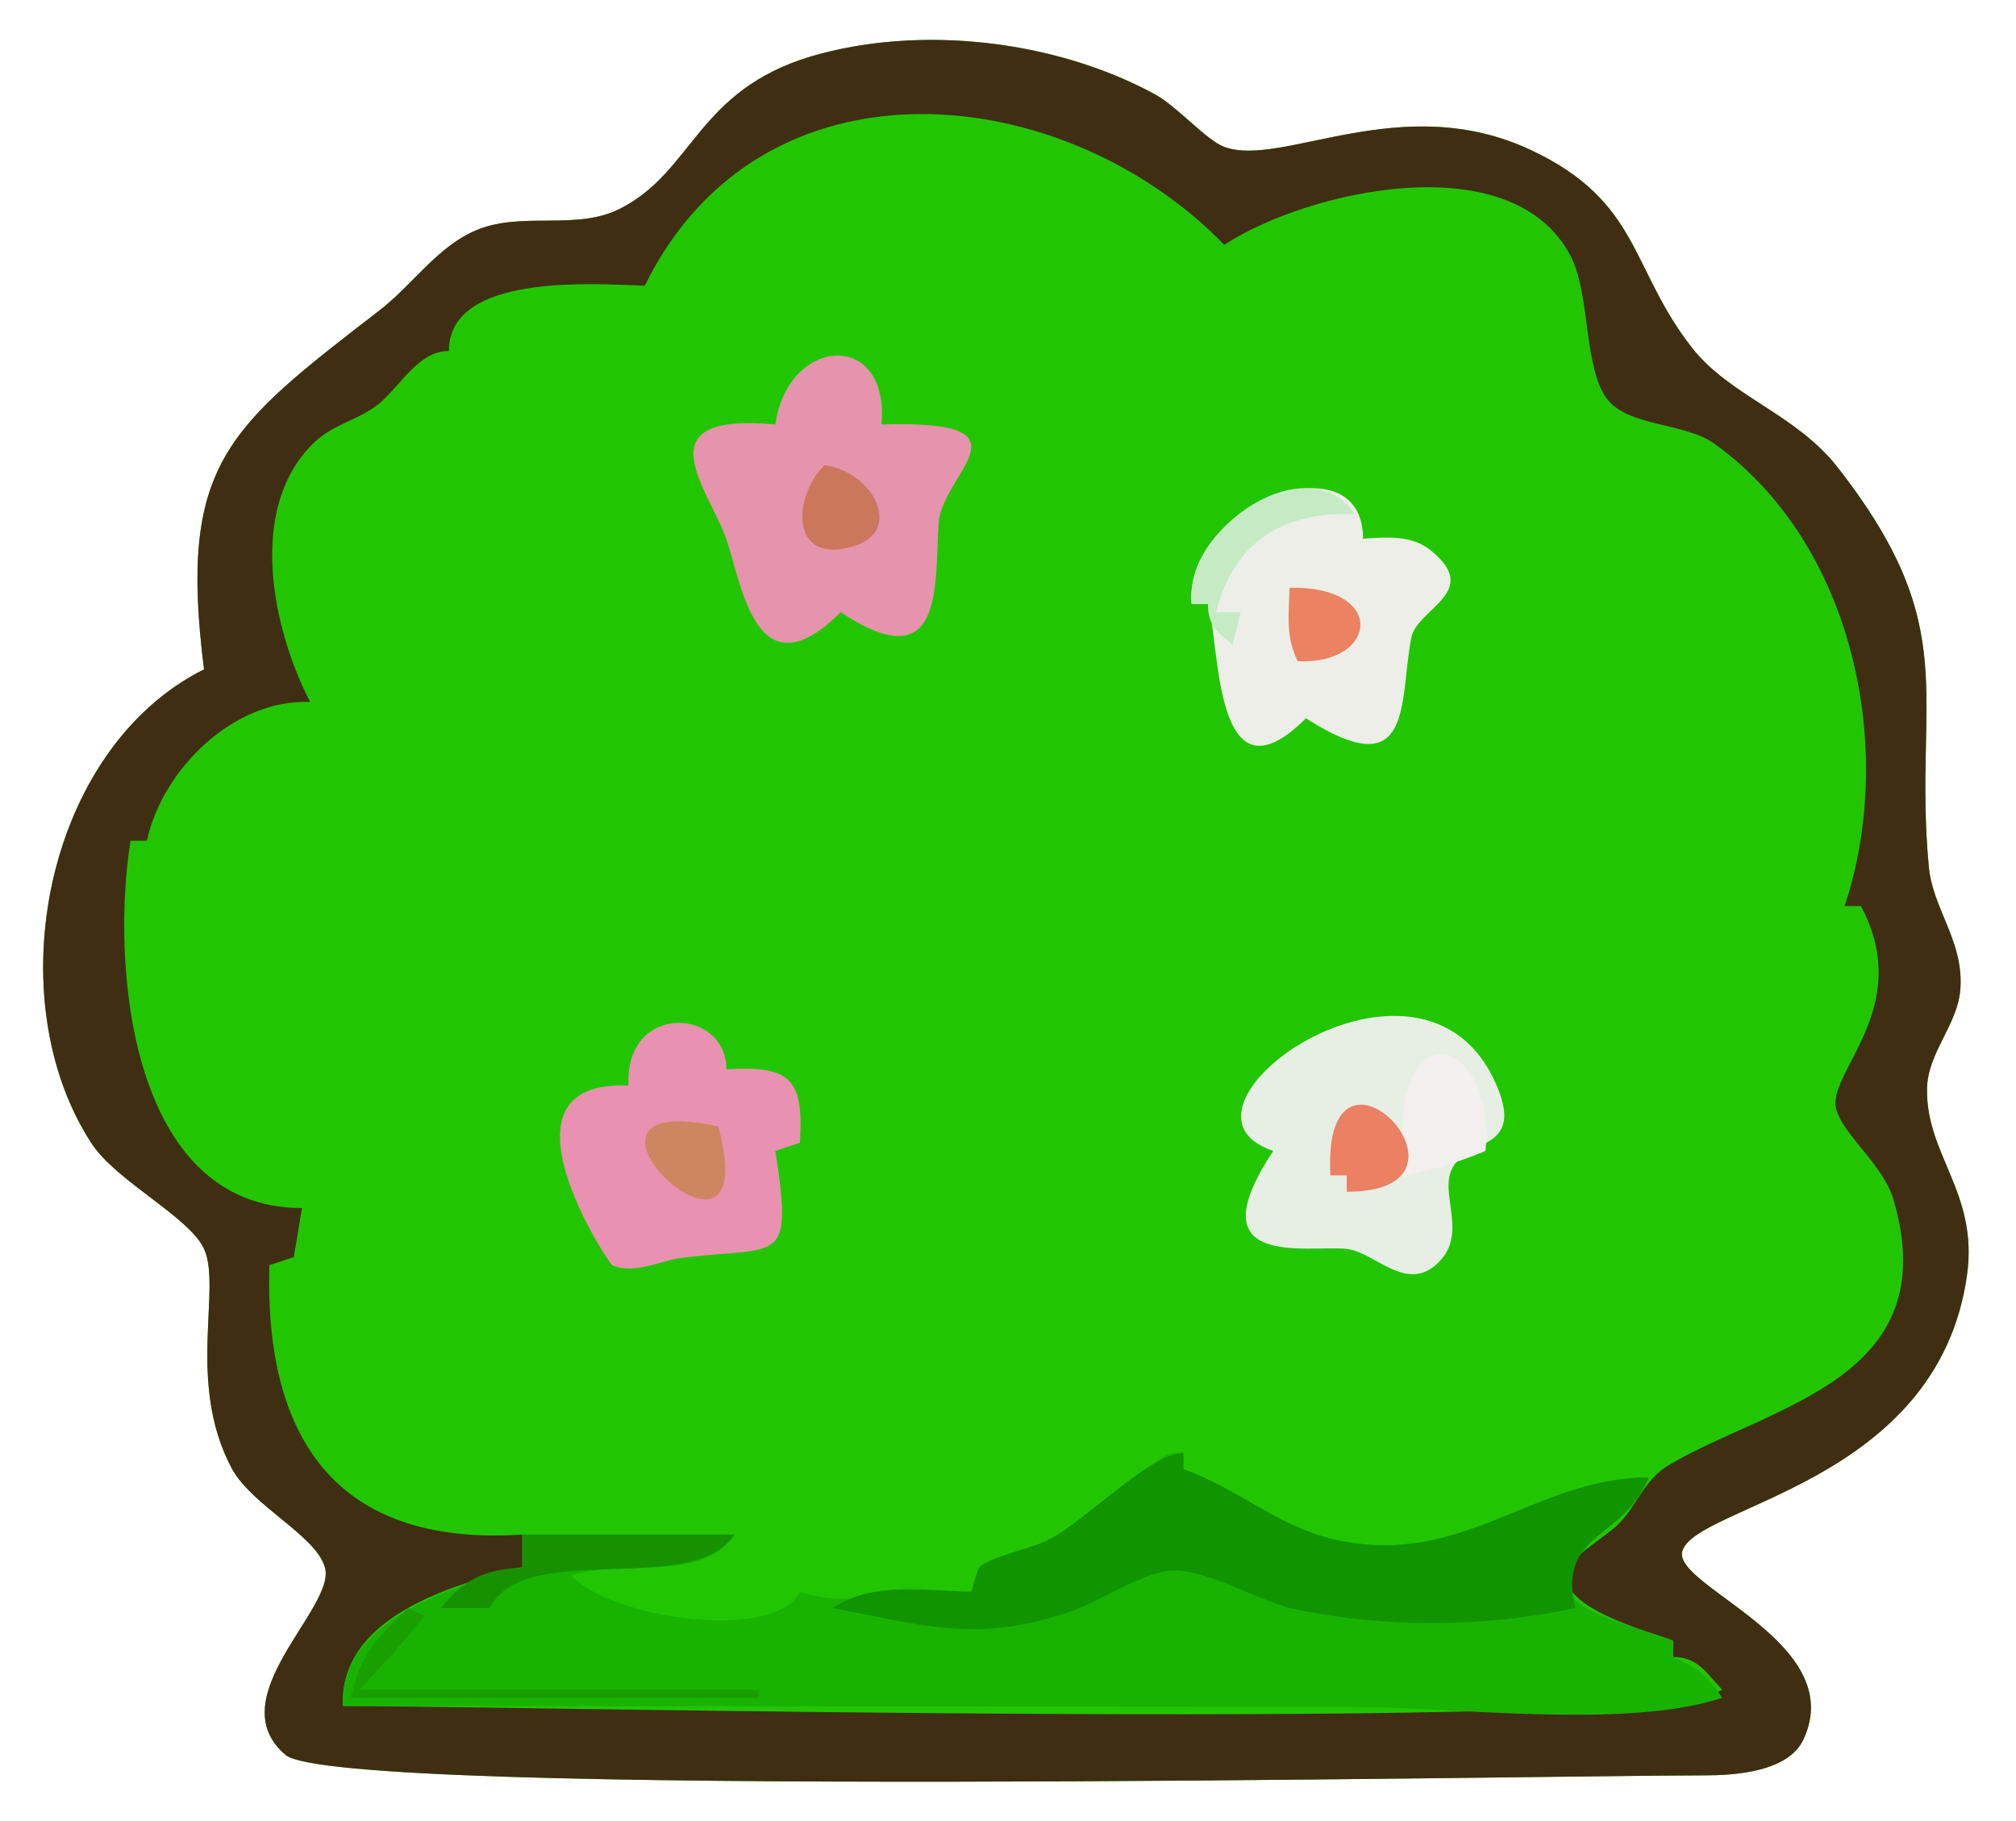
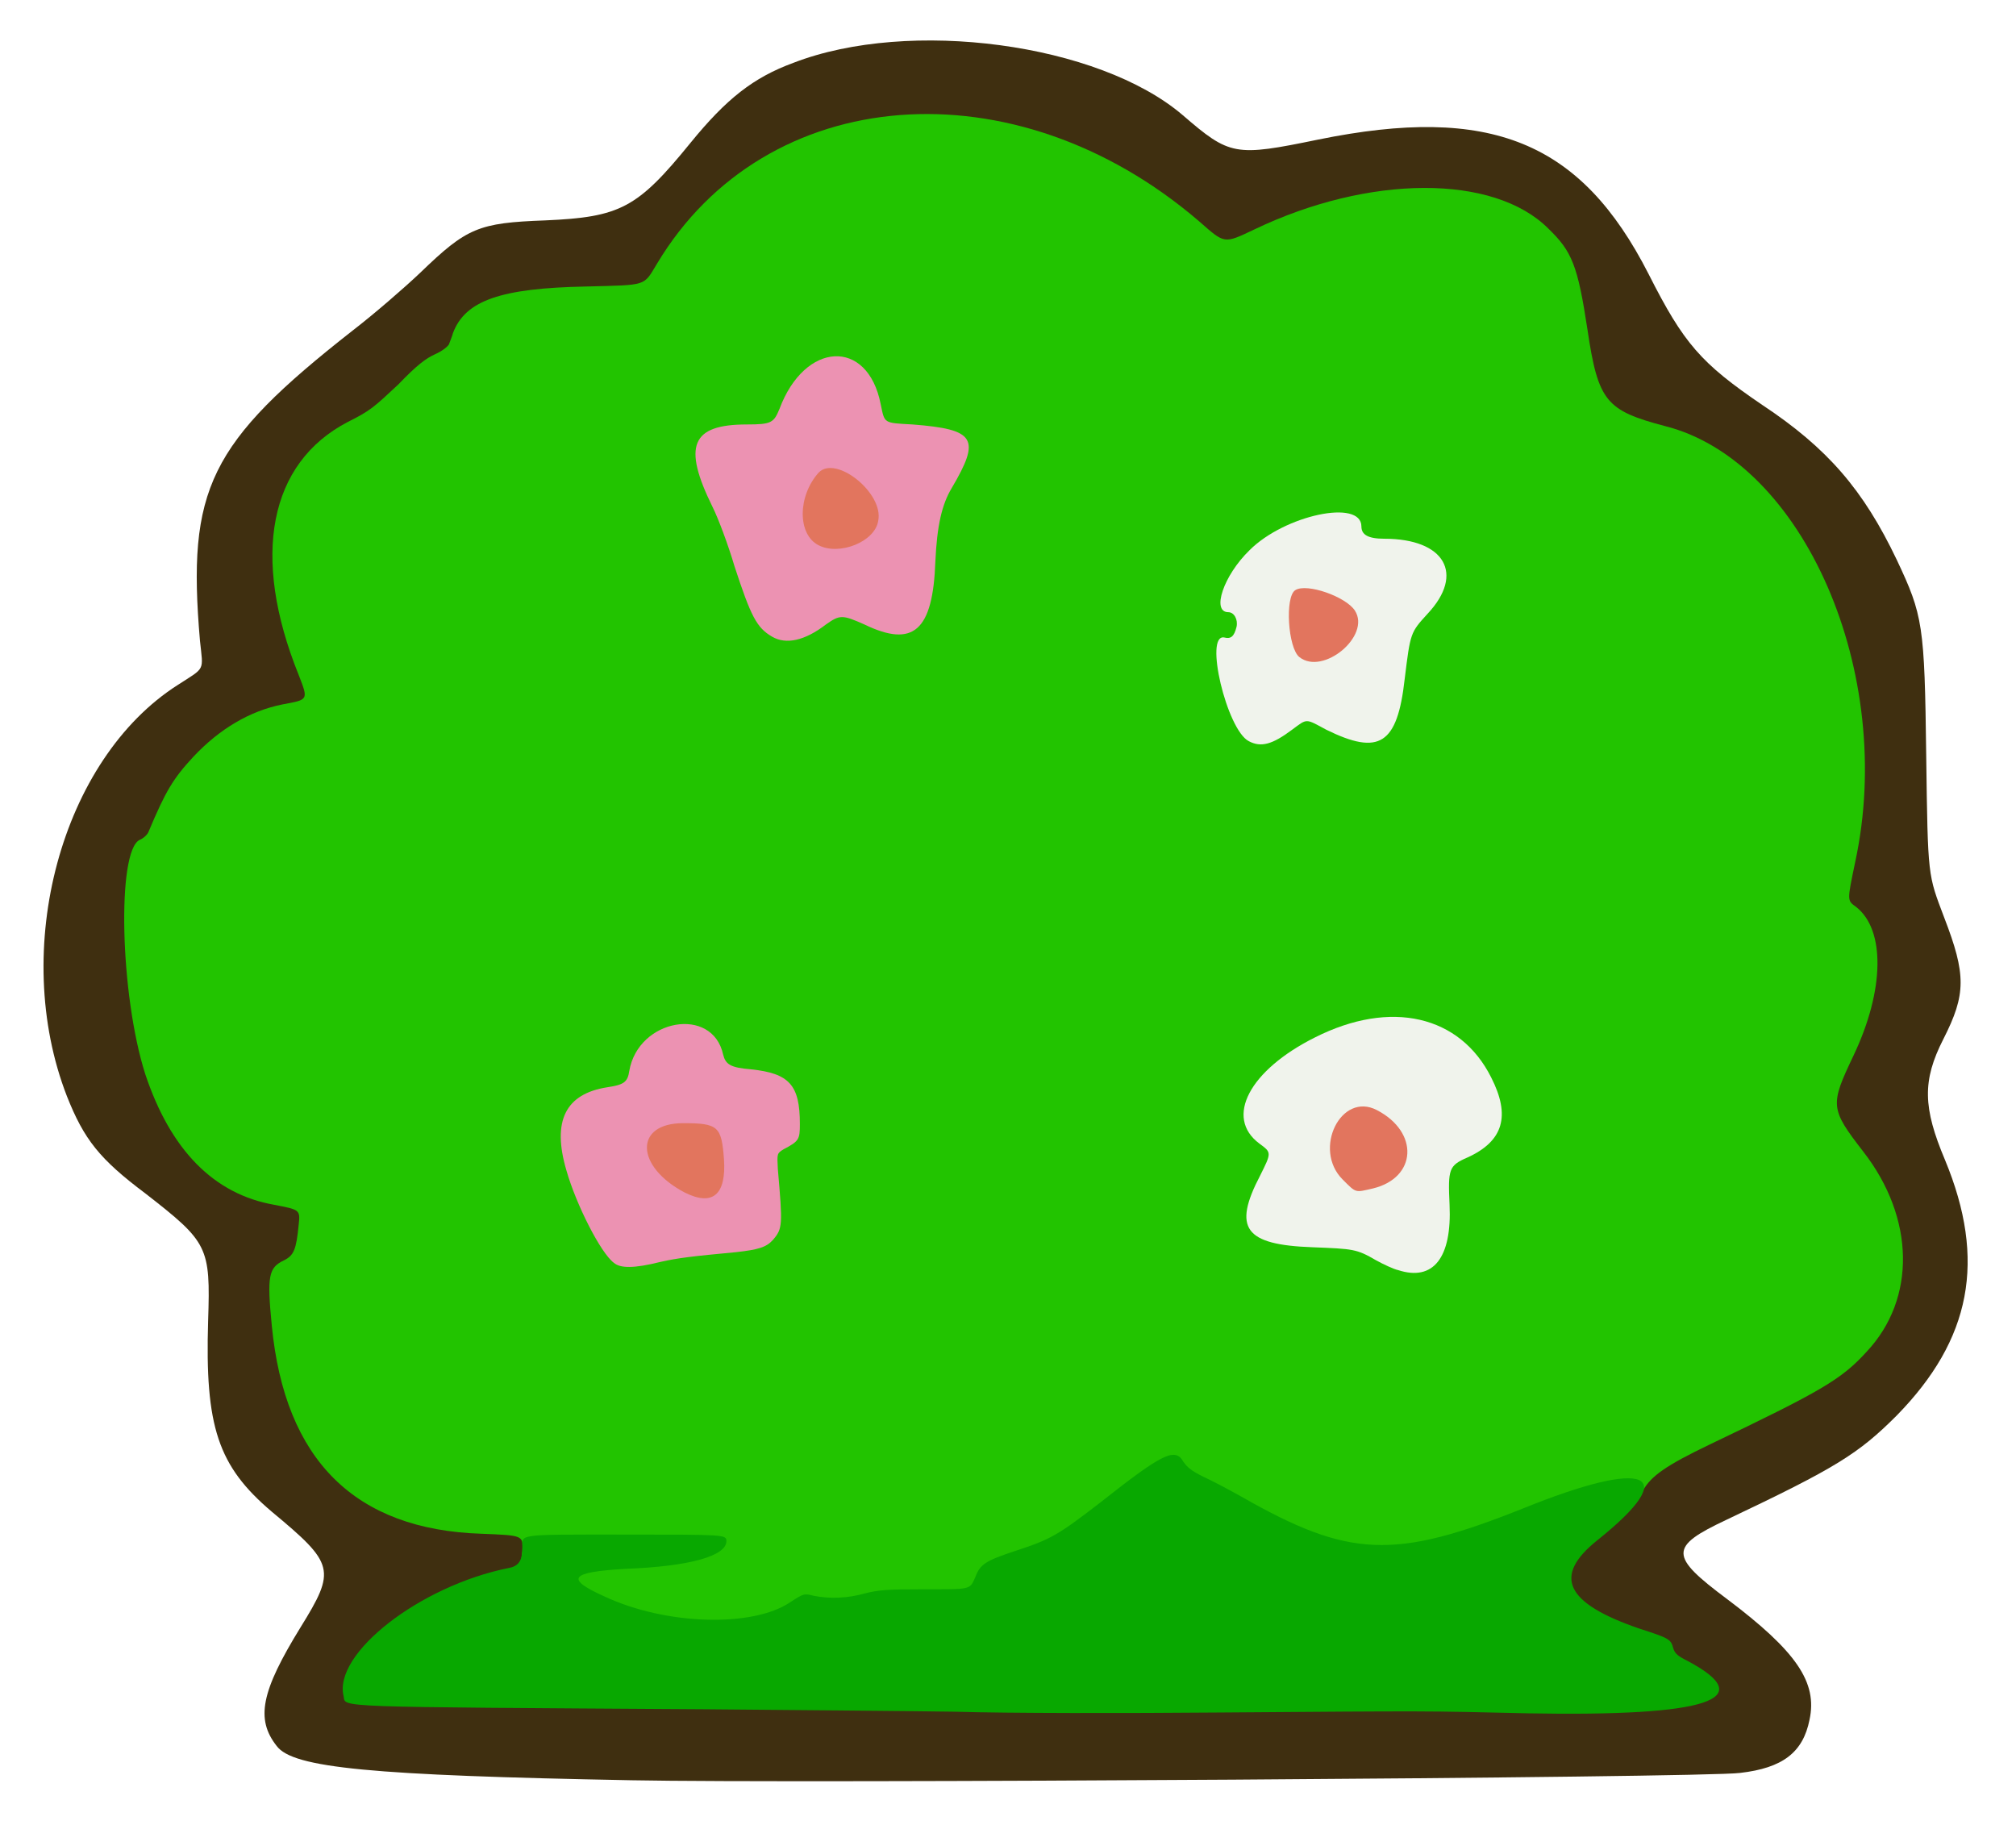
<svg xmlns="http://www.w3.org/2000/svg" viewBox="0 0 247 223" width="247" height="223">
-   <path fill="#22c600" d="M25 82c-3.2-25.2 2.9-29.6 21.4-43.9 4.2-3.2 7.2-8 12.2-10 5.6-2.2 12.2.2 17.5-2.6 8.9-4.6 9.3-14.4 23.3-18.6 13.3-3.9 29.8-2 42 4.6 2.7 1.4 6.4 5.7 8.6 6.5 7.1 2.6 21.7-7.1 37.6.4 13.4 6.3 12.1 14.5 19.7 24.2 4.6 5.9 12.7 8.1 17.8 14.6 15.6 19.9 9.3 28 11.2 48.8.4 5.2 4.2 9.1 3.9 14.9-.2 4.6-4.1 8-4.1 12.6-.1 8 6.3 12.7 4.9 22.7-3.6 25.7-33.5 28.2-34.9 33.9-1 4.3 20.3 11.1 14.9 22.9-1.8 4.1-8.5 4.5-12.2 4.5-20.1 0-167.4 2.9-173.8-2.5-8.3-7 6.3-18.1 4.8-23-1.1-3.9-8.9-7.5-11.4-12.1-5.6-10.5-1.2-22.1-3.4-26.9-1.8-3.9-10.6-8.2-13.7-12.8C-.4 122.5 5.4 91.8 25 82" />
-   <path fill="#402e13" d="M25 82c-3.2-25.2 2.9-29.6 21.4-43.9 4.2-3.2 7.2-8 12.2-10 5.6-2.2 12.2.2 17.5-2.6 8.9-4.6 9.3-14.4 23.3-18.6 13.3-3.9 29.8-2 42 4.6 2.7 1.4 6.4 5.7 8.6 6.5 7.1 2.6 21.7-7.1 37.6.4 13.4 6.3 12.1 14.5 19.7 24.2 4.6 5.9 12.7 8.1 17.8 14.6 15.6 19.9 9.3 28 11.2 48.8.4 5.2 4.2 9.1 3.9 14.9-.2 4.6-4.1 8-4.1 12.6-.1 8 6.3 12.7 4.9 22.7-3.6 25.7-33.5 28.2-34.9 33.9-1 4.3 20.3 11.1 14.9 22.9-1.8 4.1-8.5 4.5-12.2 4.5-20.1 0-167.4 2.9-173.8-2.5-8.3-7 6.3-18.1 4.8-23-1.1-3.9-8.9-7.5-11.4-12.1-5.6-10.5-1.2-22.1-3.4-26.9-1.8-3.9-10.6-8.2-13.7-12.8C-.4 122.5 5.4 91.8 25 82m13 4c-9.3-.4-18.1 8.2-20 17h-2c-2.4 14.7-.3 45 21 45l-1 6-3 1c-.6 21.1 8.1 34.5 31 33v4c-8.9 2.2-22.4 6.2-22 17 20.9 0 161 3.3 169-2-2-2.1-3-4-6-4v-2c-3.1-1.2-14.7-4.1-13-9 .3-.9 5-4.1 6-5 2.6-2.4 3.3-5.7 6.6-7.6 12.5-7.3 33.8-10.5 27.4-32.4-1.2-4.2-6-7.8-7-11-1.4-4.5 9.7-12.4 3-25h-2c6.4-19.2 1.1-44.4-15.9-56.6-3.5-2.6-10.4-2.1-13.1-5.4-3-3.7-2.1-12.7-4.5-17.5-7.1-14-32.5-8.1-42.5-1.5-19.7-20.3-56.7-24.1-71 5-6.2-.2-24-1.6-24 8-3.7 0-5.8 4.1-8.5 6.4-2.5 2.1-5.8 2.5-8.3 5.1-7.9 8-4.8 22.6-.2 31.5" />
-   <path fill="#18b300" d="M90 188c-4 6-13.3 2.9-20 5 4.7 5.2 24.8 8.3 28 2 5.4 2 14.9-.1 21 0l1-3 5.7-2.1a52 52 0 0 0 14.7-9.8c2.6-2.1 2.6-2.1 4.6-2.1v2c6.6 2.3 11.5 7 18.5 8.6 15.6 3.6 24.5-7.6 38.5-7.6-1.8 4.5-13.1 10.6-9 15 2 2.1 9.1 3.9 12 5v2c3.1 1.4 4.1 2.2 6 5-11.8 3.9-32.9 1.1-45.8 1.1L42 209c-.4-10.5 13.4-14.7 22-17v-4z" />
-   <path fill="#109500" d="M102 197c4.9-3.3 11.4-2.1 17-2 .2-.5.7-2.7 1-3 1.1-1.2 6.6-2.4 8.4-3.3 4.4-2.2 12.5-10.7 16.6-10.7v2c6.6 2.3 11.5 7 18.5 8.6 15.6 3.6 24.5-7.6 38.5-7.6-3.1 7.8-11.2 6.6-9 16a84 84 0 0 1-34.6.1c-4.4-1.1-10-4.5-14.2-4.7-3.6-.2-9.4 3.8-13 5-11.5 4-18 1.7-29.2-.4" />
-   <path fill="#e693ad" d="M108 52c19.3-.6 7.4 5.9 7 12.1-.5 7.4.8 19.4-12 10.9-10.6 10.6-12.2-4.1-14.1-9.2C86.6 59.6 78.7 50.5 95 52c1.5-10.8 14-11.7 13 0" />
-   <path fill="#e7efe4" d="M156 141c-15.6-5.2 19.6-29.9 27.8-6.9 2.3 6.7-3.9 5.5-5.8 8.9-1.8 3.1 1.9 8-1.7 11.6-3.9 4-7.8-1.2-11.3-1.6-4.8-.5-18.7 2.6-9-12" />
-   <path fill="#eceee7" d="M167 66c3-.2 6.1-.5 8.5 1.6 6 5-2 7-2.6 10.6-1.5 7.7.4 18.3-12.9 9.8-11.4 11.4-10.5-9.4-12-14h-2c-1.1-12.1 21-20.5 21-8" />
-   <path fill="#e991b1" d="M77 133c-.5-10.2 12-9.6 12-2 7.9-.5 9.5 1.2 9 9l-3 1c2.2 14.3.5 11.6-11.5 13.1-2.5.3-5.8 2.1-8.5.9-.4-.2-15.4-22.8 2-22" />
-   <path fill="#f3efee" d="M172 144c-2.3-21.2 11.4-17.3 10-3a48 48 0 0 1-10 3" />
-   <path fill="#169200" d="M54 197c3.1-3.7 5.2-4.6 10-5v-4h26c-5.2 7.8-25.7.5-30 9z" />
-   <path fill="#c6eac4" d="M166 63c-8.4-.4-14.8 3.1-17 12h3l-1 4c-1.9-1.7-3-2.3-3-5h-2c-.9-9.4 14.3-19.5 20-11" />
-   <path fill="#cb775b" d="M101 57c5.9.7 10 8.2 3.3 10-7.5 2.1-7.2-6.1-3.3-10" />
-   <path fill="#19a000" d="M44 207h49v1H43c1.1-5.5 3.2-7.2 7-11l2 1q-3.8 4.7-8 9" />
-   <path fill="#eb8063" d="M165 144h-2c-1.1-20.6 20.6 2 2 2z" />
-   <path fill="#cd865f" d="M88 138c6.1 22.4-22.9-5 0 0" />
-   <path fill="#eb8360" d="M158 72c12.1-.2 10.7 9.5 1 9-1.5-3-1.1-5.7-1-9" />
+   <path class="c-outline" fill="#3f2f10" d="M77.4 218.1C45.5 217.5 35.9 216.6 33.9 213.9C31.3 210.6 32 207.2 36.8 199.4C41.2 192.3 41 191.6 33.3 185.2C26.7 179.6 25.1 174.8 25.5 161.8C25.8 152.7 25.5 152.2 17.8 146.2C12.2 142 10.3 139.6 8.2 134.3C1.2 116.3 7.5 93 21.8 83.9C25.2 81.7 24.9 82.3 24.5 78.5C22.9 59.9 25.6 54.3 43.2 40.5C45.8 38.5 49.5 35.3 51.5 33.4C57.2 27.9 58.6 27.3 66.8 27C76 26.6 78.1 25.5 84.6 17.5C89 12.1 92.3 9.5 97.2 7.7C111.4 2.2 134.6 5.3 144.9 14.1C150.7 19.1 151.3 19.2 161.5 17.1C182.6 12.8 193.7 17.3 202 33.6C206.3 42.1 208.4 44.5 215.9 49.6C223.9 54.9 228.3 60 232.4 68.6C235.6 75.4 235.8 76.5 236 92.6C236.2 107.6 236.2 107.1 238.2 112.4C240.9 119.4 240.9 121.8 238.1 127.3C235.5 132.4 235.6 135.7 238.3 142.1C243.4 154.4 241.5 164.1 232.4 173.4C227.7 178.1 225 179.8 211.5 186.2C204.5 189.5 204.5 190.6 211.6 195.9C220.1 202.3 222.7 206.1 221.7 210.7C220.9 214.7 218.4 216.6 213.2 217.2C208.9 217.8 97.2 218.5 77.4 218.1Z" />
+   <path class="c-leaves" fill="#22c400" d="M82.8 201.1C72.1 199.4 66.3 195.7 68.4 191.7C68.8 190.9 67 190.7 64.7 191.2C63.8 191.4 63.8 191.4 64 190C64.1 188.1 64.1 188.1 59 187.9C43.5 187.4 34.9 178.9 33.3 162.4C32.7 156.3 32.9 155.3 34.8 154.4C36 153.8 36.3 153.1 36.6 150C36.8 148.2 36.7 148.2 33.6 147.6C26.2 146.3 20.9 140.9 17.8 131.6C14.7 121.9 14.3 104.3 17.1 102.9C17.6 102.7 18.1 102.2 18.2 101.9C20.3 96.9 21.2 95.4 23.7 92.7C26.9 89.3 30.6 87.1 34.6 86.3C37.8 85.7 37.8 85.8 36.6 82.7C30.7 68.1 33 56.7 42.6 51.7C45.4 50.3 45.8 49.9 48.8 47.1C51.1 44.7 52.2 43.9 53.3 43.4C54.2 43 54.8 42.5 55 42.2C55.1 41.9 55.4 41.2 55.5 40.8C57 36.8 61.4 35.3 71.8 35.1C79.4 34.9 78.8 35.1 80.5 32.3C93.8 10.1 124.3 7.7 146.9 27.1C150.1 29.9 149.9 29.9 153.7 28.1C167.7 21.4 183 21.3 189.7 28C192.6 30.8 193.3 32.5 194.5 40.4C195.8 49.2 196.8 50.3 204 52.2C221 56.5 232.3 82.5 227.3 105.6C226.3 110.4 226.3 110.3 227.4 111.1C231 113.9 230.9 121.3 227.1 129.3C224.2 135.4 224.2 135.8 228.3 141.1C234.6 149.2 234.8 159.1 228.7 165.6C225.6 169 223.2 170.4 209.4 177C204.2 179.5 202.3 180.8 201.3 182.6C200.5 183.9 200.5 183.9 198.8 184.1C196.4 184.4 193 185.5 187.3 187.7C171.2 194.2 164.5 193.8 150.6 186C148.8 185 146.7 183.9 145.8 183.5C144.9 183 143.9 182.5 143.6 182.2C143 181.6 142.6 181.9 136.5 186.6C131.5 190.5 130.1 191.3 125.7 192.7C122.6 193.8 122.6 193.8 121.9 195.2C120.6 197.5 120.4 197.6 113.8 197.7C109 197.7 107.9 197.8 106.1 198.3C104.2 198.7 103.5 198.8 101.4 198.7C99 198.5 98.9 198.5 98.1 199.2C95.4 201.2 88.9 202 82.8 201.1Z" />
+   <path class="c-leaves-base" fill="#08a800" d="M117 209.7C110.6 209.6 96.8 209.5 86.2 209.4C40 209.1 42.4 209.2 42.1 207.8C40.8 202.6 51.4 194.3 62.3 192.1C63.5 191.9 64 191.2 64 189.7C64 187.9 63 188 76.5 188C88.8 188 89 188 89 188.8C89 190.6 84.6 191.9 76.6 192.2C69.8 192.6 69.2 193.4 74.1 195.6C81.6 199.1 92.2 199.4 96.8 196.3C98.5 195.2 98.5 195.2 99.7 195.5C101.7 195.9 103.9 195.8 106 195.2C107.6 194.8 108.6 194.7 113.1 194.7C119 194.7 118.8 194.8 119.5 193.2C120.1 191.6 120.8 191.2 124.4 190C128.7 188.6 129.6 188.1 134.9 184C142.5 178 144 177.3 145 179.1C145.5 179.8 146 180.2 147.4 180.9C148.3 181.3 150.4 182.4 152 183.3C165.3 190.9 170.8 191.1 186.6 184.8C201.9 178.6 206.1 180.4 195.7 188.7C190.2 193.1 191.8 196.4 200.8 199.5C204.5 200.7 204.7 200.8 205 201.9C205.2 202.6 205.6 202.9 206.8 203.5C215.6 208.2 209.3 210.3 187.2 209.9C174.2 209.6 175.9 209.6 149.4 209.8C138 209.9 123.4 209.9 117 209.7Z" />
+   <path class="c-flower" fill="#ec92b2" d="M75.2 154.7C73.6 153.5 70.6 147.6 69.4 143.4C67.6 137.3 69.3 134 74.4 133.2C76.4 132.9 76.9 132.6 77.1 131.2C78.2 124.8 87.3 123.2 88.6 129.2C88.9 130.4 89.5 130.8 92 131C96.7 131.5 98 132.9 98 137.7C98 139.6 97.9 139.8 96 140.8C95.2 141.3 95.2 141.3 95.3 143.2C95.9 150.1 95.9 150.5 94.7 151.9C93.9 152.8 92.9 153.1 90.2 153.4C84.9 153.9 83.1 154.1 80.9 154.6C77.7 155.4 76 155.4 75.2 154.7ZM94.6 78C92.7 76.9 92 75.5 90 69.4C89.2 66.7 88 63.5 87.3 62.1C83.6 54.6 84.7 52 91.5 52C94.5 52 94.8 51.8 95.5 50.1C98.6 41.8 106.3 41.4 107.9 49.5C108.4 51.9 108.2 51.8 111.8 52C119.5 52.6 120.2 53.7 116.6 59.8C115.4 61.8 114.8 64.4 114.6 68.8C114.3 77.3 111.9 79.4 105.9 76.5C103.2 75.3 102.9 75.3 101.2 76.5C98.6 78.5 96.3 79 94.6 78Z" />
+   <path class="c-flower-alt" fill="#f0f3ec" d="M171.3 155.6C170.8 155.5 169.5 154.9 168.6 154.4C166.2 153 165.8 153 160.8 152.8C152.5 152.5 151 150.5 154.4 144C155.8 141.2 155.8 141.2 154.3 140.1C150 136.9 153.1 131.1 161.1 127.1C170.4 122.4 178.9 124.4 182.7 132C185.1 136.7 184.2 139.8 179.8 141.8C177.5 142.8 177.4 143.2 177.6 147.6C177.9 154.1 175.6 157 171.3 155.6ZM153 90.8C150.3 89.4 147.5 77.6 150 78.1C150.8 78.3 151.2 78 151.5 76.8C151.7 75.9 151.2 75 150.5 75C148.4 75 149.9 70.5 153.1 67.4C157.4 63.1 166.8 61.1 166.8 64.5C166.8 65.5 167.6 66 169.6 66C177 66 179.5 70.3 174.9 75.2C172.8 77.5 172.8 77.5 172.1 83.2C171.2 91.2 169 92.6 162.5 89.4C159.9 88 160.2 88 158.3 89.4C155.9 91.2 154.5 91.6 153 90.8Z" />
+   <path class="c-flower-center" fill="#e2755e" d="M83.9 146.1C77.8 142.9 77.7 137.6 83.7 137.6C88 137.6 88.4 138 88.7 142C89 146.4 87.3 147.8 83.9 146.1ZM164.5 144.5C160.8 140.8 164.3 133.7 168.7 136C173.9 138.7 173.6 144.3 168.2 145.6C166 146.1 166.2 146.2 164.5 144.5ZM159.2 80.5C157.8 79.4 157.4 73.1 158.7 72.3C160.1 71.4 164.9 73.1 166 74.8C168 77.9 162.1 82.8 159.2 80.5ZM100.3 66.8C97.7 65.5 97.7 60.8 100.3 57.9C102.4 55.7 108.3 60.4 107.6 63.8C107.2 66.4 102.8 68.1 100.3 66.8Z" />
</svg>
